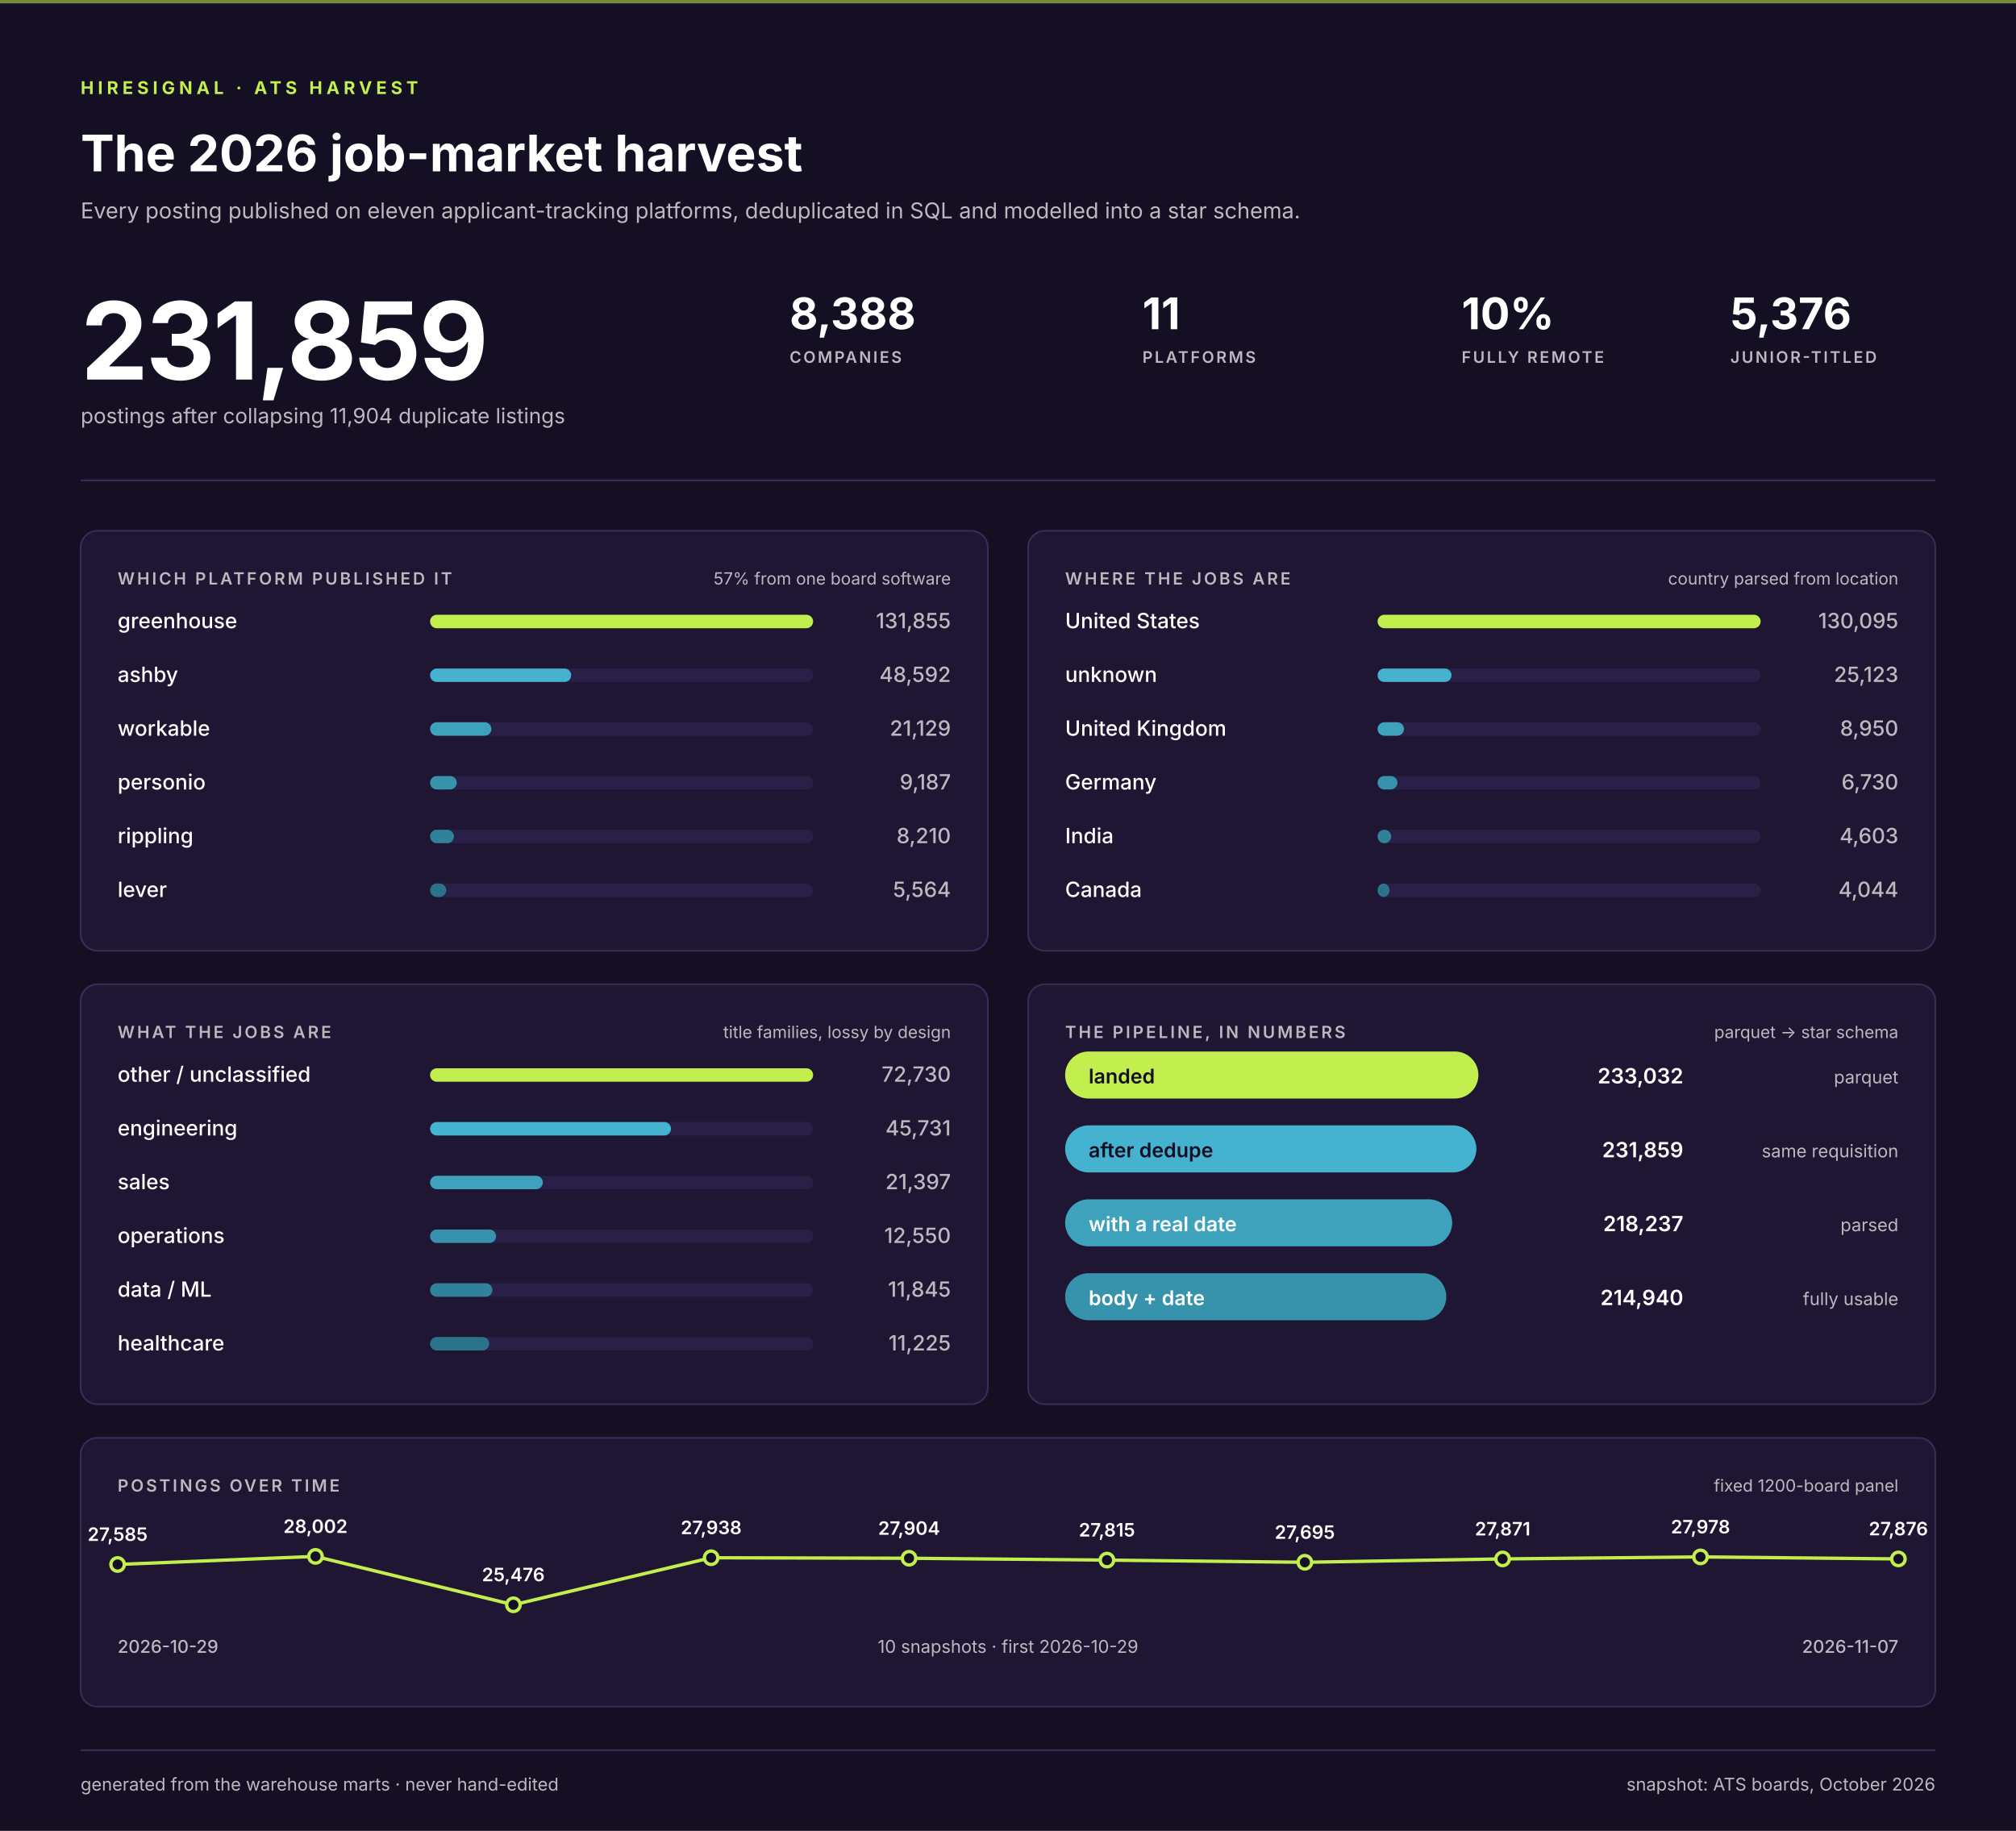
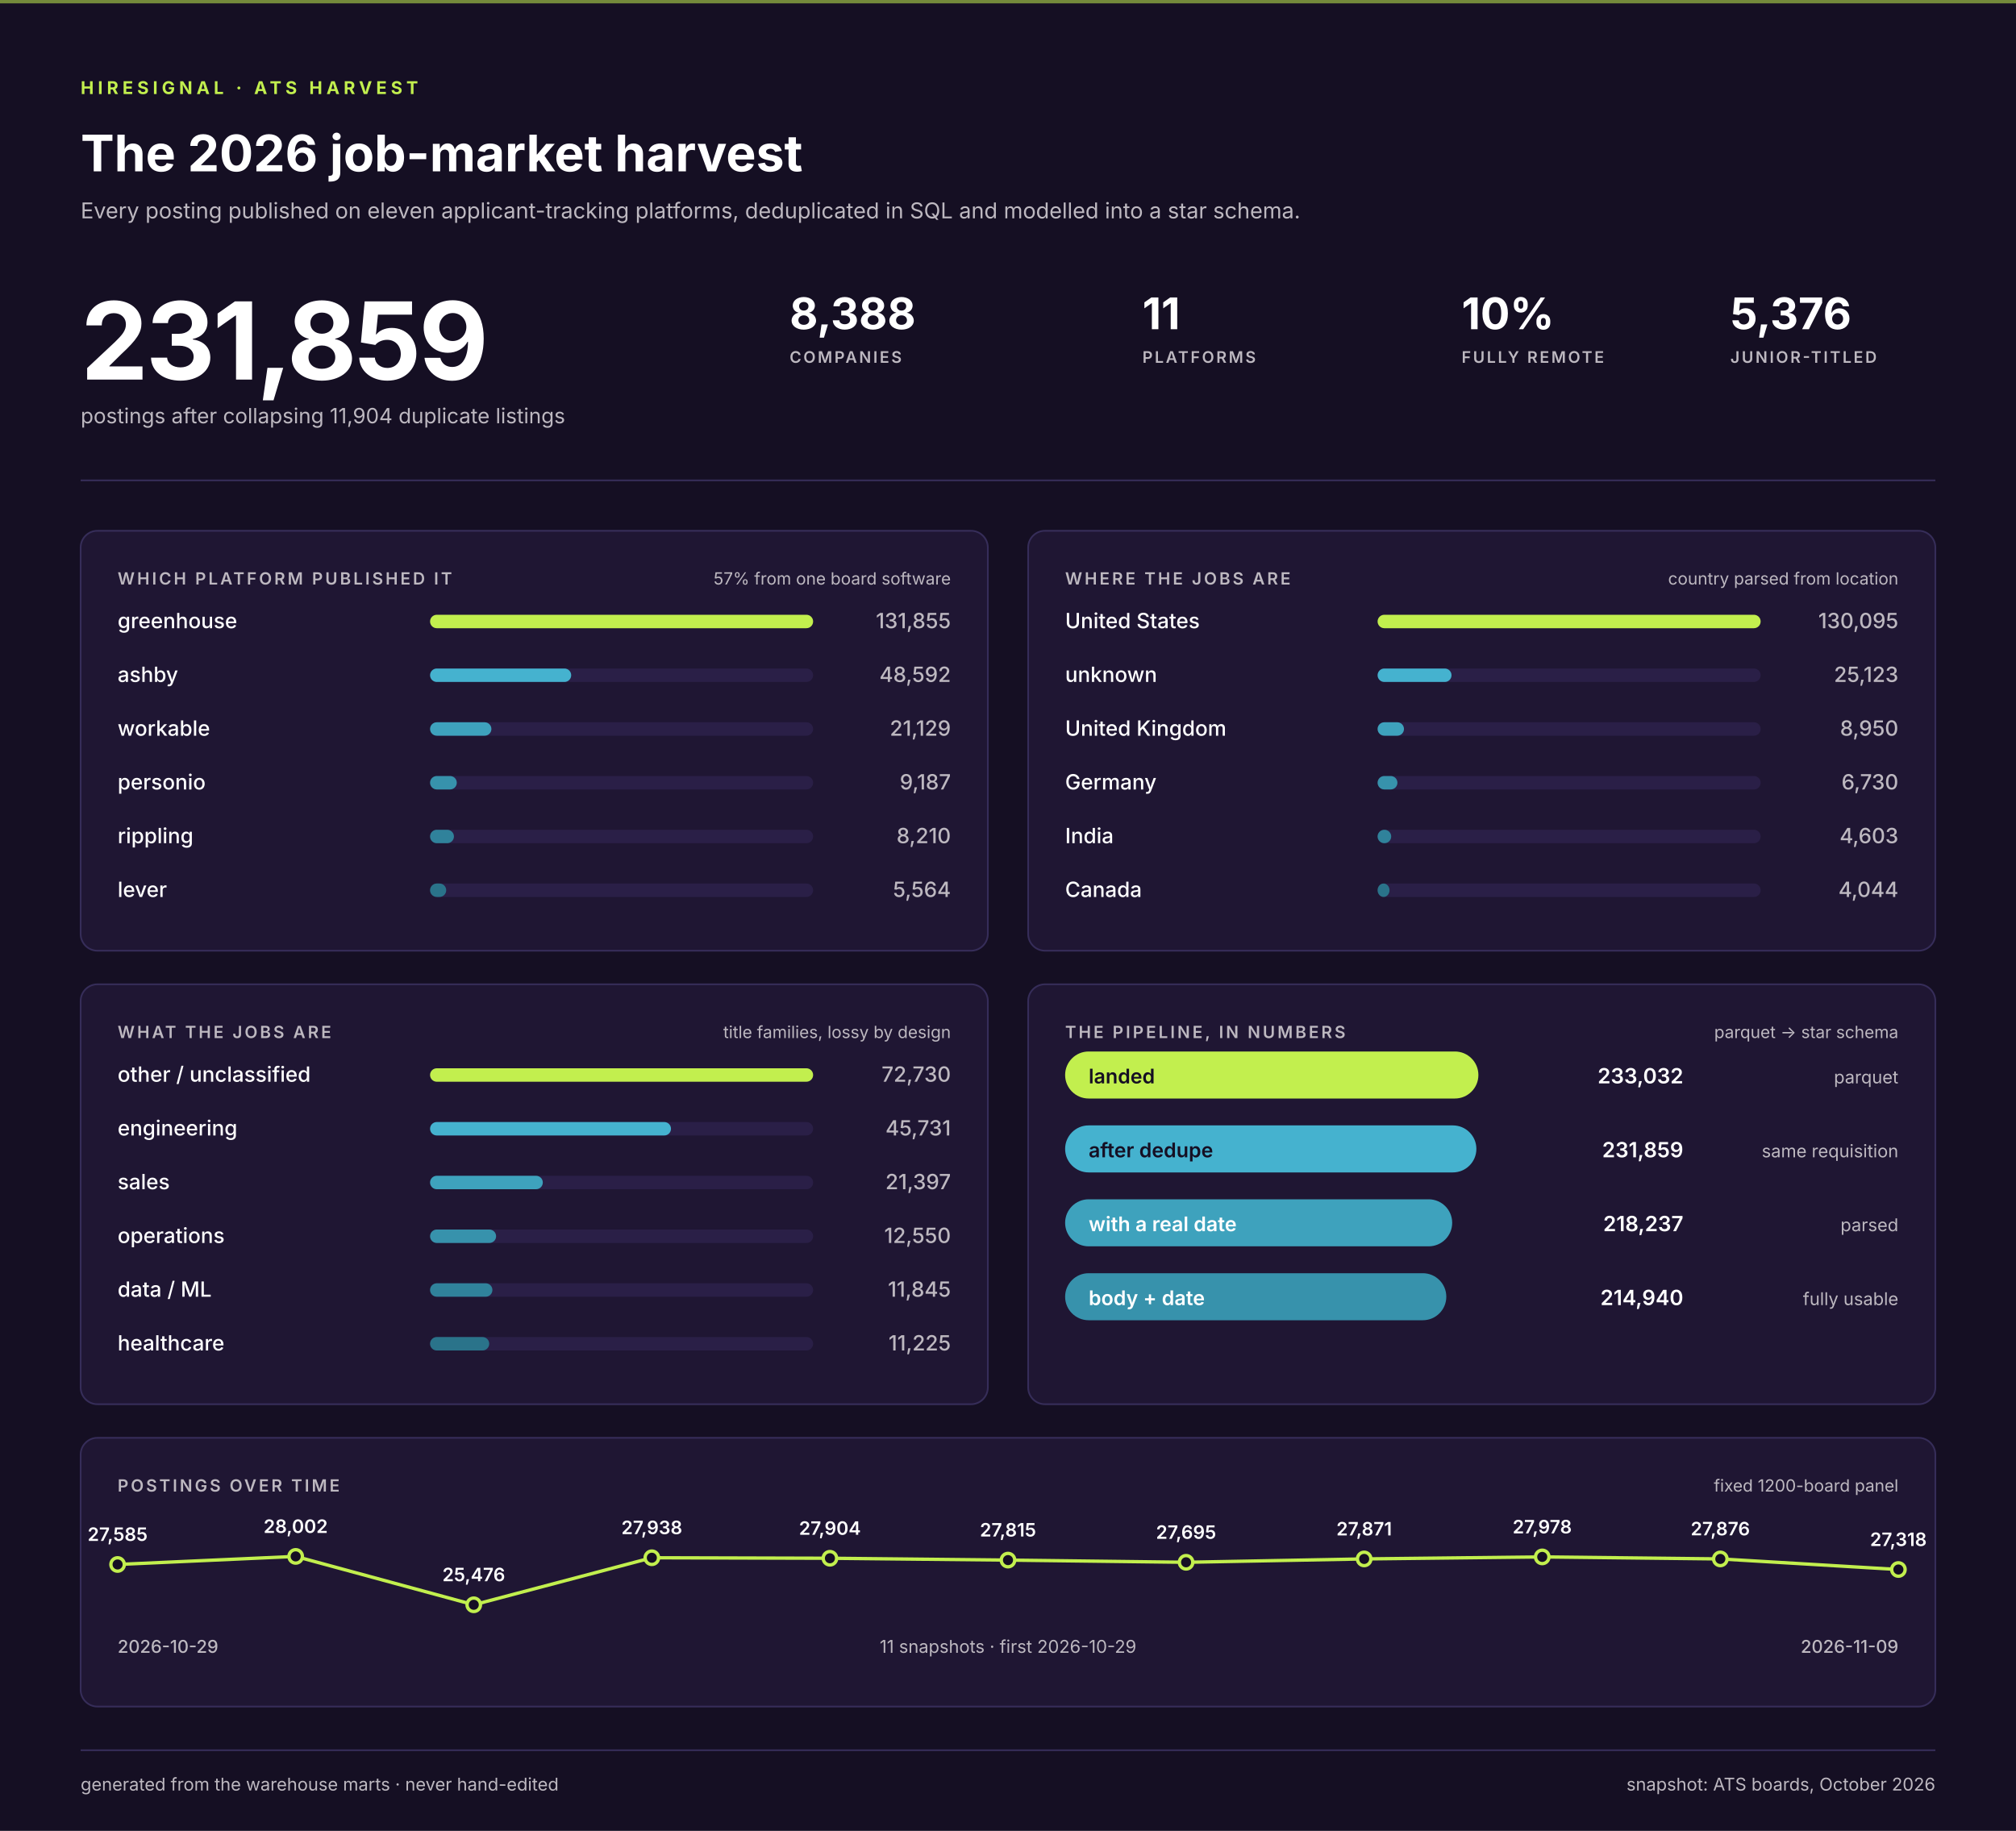
<svg xmlns="http://www.w3.org/2000/svg" width="1200" height="1090" viewBox="0 0 1200 1090" role="img" aria-label="Job-market harvest dashboard">
  <rect x="0.0" y="0.0" width="1200.0" height="1090.0" rx="0" fill="#150f23" />
  <rect x="0" y="0" width="1200" height="2" fill="#c2ef4e" opacity="0.55" />
  <text x="48" y="56" font-family="Inter, -apple-system, Segoe UI, Helvetica, Arial, sans-serif" font-size="10.5" fill="#c2ef4e" font-weight="700" text-anchor="start" letter-spacing="2.4">HIRESIGNAL  ·  ATS HARVEST</text>
  <text x="48" y="102" font-family="Inter, -apple-system, Segoe UI, Helvetica, Arial, sans-serif" font-size="30" fill="#ffffff" font-weight="650" text-anchor="start">The 2026 job-market harvest</text>
  <text x="48" y="130" font-family="Inter, -apple-system, Segoe UI, Helvetica, Arial, sans-serif" font-size="13" fill="#bdb8c0" font-weight="400" text-anchor="start">Every posting published on eleven applicant-tracking platforms, deduplicated in SQL and modelled into a star schema.</text>
  <text x="48" y="226" font-family="Inter, -apple-system, Segoe UI, Helvetica, Arial, sans-serif" font-size="64" fill="#ffffff" font-weight="700" text-anchor="start" letter-spacing="-1.5">231,859</text>
  <text x="48" y="252" font-family="Inter, -apple-system, Segoe UI, Helvetica, Arial, sans-serif" font-size="12.5" fill="#bdb8c0" font-weight="400" text-anchor="start">postings after collapsing 11,904 duplicate listings</text>
  <text x="470" y="196" font-family="Inter, -apple-system, Segoe UI, Helvetica, Arial, sans-serif" font-size="26" fill="#ffffff" font-weight="650" text-anchor="start">8,388</text>
  <text x="470" y="216" font-family="Inter, -apple-system, Segoe UI, Helvetica, Arial, sans-serif" font-size="9.5" fill="#bdb8c0" font-weight="600" text-anchor="start" letter-spacing="1.2">COMPANIES</text>
  <text x="680" y="196" font-family="Inter, -apple-system, Segoe UI, Helvetica, Arial, sans-serif" font-size="26" fill="#ffffff" font-weight="650" text-anchor="start">11</text>
  <text x="680" y="216" font-family="Inter, -apple-system, Segoe UI, Helvetica, Arial, sans-serif" font-size="9.5" fill="#bdb8c0" font-weight="600" text-anchor="start" letter-spacing="1.2">PLATFORMS</text>
  <text x="870" y="196" font-family="Inter, -apple-system, Segoe UI, Helvetica, Arial, sans-serif" font-size="26" fill="#ffffff" font-weight="650" text-anchor="start">10%</text>
  <text x="870" y="216" font-family="Inter, -apple-system, Segoe UI, Helvetica, Arial, sans-serif" font-size="9.5" fill="#bdb8c0" font-weight="600" text-anchor="start" letter-spacing="1.2">FULLY REMOTE</text>
  <text x="1030" y="196" font-family="Inter, -apple-system, Segoe UI, Helvetica, Arial, sans-serif" font-size="26" fill="#ffffff" font-weight="650" text-anchor="start">5,376</text>
  <text x="1030" y="216" font-family="Inter, -apple-system, Segoe UI, Helvetica, Arial, sans-serif" font-size="9.5" fill="#bdb8c0" font-weight="600" text-anchor="start" letter-spacing="1.2">JUNIOR-TITLED</text>
  <line x1="48" y1="286" x2="1152" y2="286" stroke="#362d59" />
  <rect x="48.0" y="316.0" width="540.0" height="250.0" rx="10" fill="#1f1633" stroke="#362d59" />
  <text x="70" y="348" font-family="Inter, -apple-system, Segoe UI, Helvetica, Arial, sans-serif" font-size="10" fill="#bdb8c0" font-weight="600" text-anchor="start" letter-spacing="1.4">WHICH PLATFORM PUBLISHED IT</text>
  <text x="566" y="348" font-family="Inter, -apple-system, Segoe UI, Helvetica, Arial, sans-serif" font-size="10" fill="#bdb8c0" font-weight="400" text-anchor="end">57% from one board software</text>
  <text x="70" y="374.0" font-family="Inter, -apple-system, Segoe UI, Helvetica, Arial, sans-serif" font-size="12.5" fill="#ffffff" font-weight="450" text-anchor="start">greenhouse</text>
  <rect x="256.0" y="366.0" width="228.0" height="8.0" rx="4" fill="#2a1f47" />
  <rect x="256.0" y="366.0" width="228.0" height="8.0" rx="4" fill="#c2ef4e" />
  <text x="566" y="374.0" font-family="Inter, -apple-system, Segoe UI, Helvetica, Arial, sans-serif" font-size="12.5" fill="#bdb8c0" font-weight="500" text-anchor="end">131,855</text>
  <text x="70" y="406.0" font-family="Inter, -apple-system, Segoe UI, Helvetica, Arial, sans-serif" font-size="12.5" fill="#ffffff" font-weight="450" text-anchor="start">ashby</text>
  <rect x="256.0" y="398.0" width="228.0" height="8.0" rx="4" fill="#2a1f47" />
  <rect x="256.0" y="398.0" width="84.0" height="8.0" rx="4" fill="#45b2cf" />
  <text x="566" y="406.0" font-family="Inter, -apple-system, Segoe UI, Helvetica, Arial, sans-serif" font-size="12.5" fill="#bdb8c0" font-weight="500" text-anchor="end">48,592</text>
  <text x="70" y="438.0" font-family="Inter, -apple-system, Segoe UI, Helvetica, Arial, sans-serif" font-size="12.5" fill="#ffffff" font-weight="450" text-anchor="start">workable</text>
  <rect x="256.0" y="430.0" width="228.0" height="8.0" rx="4" fill="#2a1f47" />
  <rect x="256.0" y="430.0" width="36.5" height="8.0" rx="4" fill="#3ea2bd" />
  <text x="566" y="438.0" font-family="Inter, -apple-system, Segoe UI, Helvetica, Arial, sans-serif" font-size="12.5" fill="#bdb8c0" font-weight="500" text-anchor="end">21,129</text>
  <text x="70" y="470.0" font-family="Inter, -apple-system, Segoe UI, Helvetica, Arial, sans-serif" font-size="12.5" fill="#ffffff" font-weight="450" text-anchor="start">personio</text>
  <rect x="256.0" y="462.0" width="228.0" height="8.0" rx="4" fill="#2a1f47" />
  <rect x="256.0" y="462.0" width="15.9" height="8.0" rx="4" fill="#3792ac" />
  <text x="566" y="470.0" font-family="Inter, -apple-system, Segoe UI, Helvetica, Arial, sans-serif" font-size="12.5" fill="#bdb8c0" font-weight="500" text-anchor="end">9,187</text>
  <text x="70" y="502.0" font-family="Inter, -apple-system, Segoe UI, Helvetica, Arial, sans-serif" font-size="12.5" fill="#ffffff" font-weight="450" text-anchor="start">rippling</text>
  <rect x="256.0" y="494.0" width="228.0" height="8.0" rx="4" fill="#2a1f47" />
  <rect x="256.0" y="494.0" width="14.2" height="8.0" rx="4" fill="#30829b" />
  <text x="566" y="502.0" font-family="Inter, -apple-system, Segoe UI, Helvetica, Arial, sans-serif" font-size="12.5" fill="#bdb8c0" font-weight="500" text-anchor="end">8,210</text>
  <text x="70" y="534.0" font-family="Inter, -apple-system, Segoe UI, Helvetica, Arial, sans-serif" font-size="12.5" fill="#ffffff" font-weight="450" text-anchor="start">lever</text>
  <rect x="256.0" y="526.0" width="228.0" height="8.0" rx="4" fill="#2a1f47" />
  <rect x="256.0" y="526.0" width="9.6" height="8.0" rx="4" fill="#2a738a" />
  <text x="566" y="534.0" font-family="Inter, -apple-system, Segoe UI, Helvetica, Arial, sans-serif" font-size="12.5" fill="#bdb8c0" font-weight="500" text-anchor="end">5,564</text>
  <rect x="612.0" y="316.0" width="540.0" height="250.0" rx="10" fill="#1f1633" stroke="#362d59" />
  <text x="634" y="348" font-family="Inter, -apple-system, Segoe UI, Helvetica, Arial, sans-serif" font-size="10" fill="#bdb8c0" font-weight="600" text-anchor="start" letter-spacing="1.4">WHERE THE JOBS ARE</text>
  <text x="1130" y="348" font-family="Inter, -apple-system, Segoe UI, Helvetica, Arial, sans-serif" font-size="10" fill="#bdb8c0" font-weight="400" text-anchor="end">country parsed from location</text>
  <text x="634" y="374.0" font-family="Inter, -apple-system, Segoe UI, Helvetica, Arial, sans-serif" font-size="12.5" fill="#ffffff" font-weight="450" text-anchor="start">United States</text>
  <rect x="820.0" y="366.0" width="228.0" height="8.0" rx="4" fill="#2a1f47" />
  <rect x="820.0" y="366.0" width="228.0" height="8.0" rx="4" fill="#c2ef4e" />
  <text x="1130" y="374.0" font-family="Inter, -apple-system, Segoe UI, Helvetica, Arial, sans-serif" font-size="12.5" fill="#bdb8c0" font-weight="500" text-anchor="end">130,095</text>
  <text x="634" y="406.0" font-family="Inter, -apple-system, Segoe UI, Helvetica, Arial, sans-serif" font-size="12.5" fill="#ffffff" font-weight="450" text-anchor="start">unknown</text>
  <rect x="820.0" y="398.0" width="228.0" height="8.0" rx="4" fill="#2a1f47" />
  <rect x="820.0" y="398.0" width="44.0" height="8.0" rx="4" fill="#45b2cf" />
  <text x="1130" y="406.0" font-family="Inter, -apple-system, Segoe UI, Helvetica, Arial, sans-serif" font-size="12.5" fill="#bdb8c0" font-weight="500" text-anchor="end">25,123</text>
  <text x="634" y="438.0" font-family="Inter, -apple-system, Segoe UI, Helvetica, Arial, sans-serif" font-size="12.5" fill="#ffffff" font-weight="450" text-anchor="start">United Kingdom</text>
  <rect x="820.0" y="430.0" width="228.0" height="8.0" rx="4" fill="#2a1f47" />
  <rect x="820.0" y="430.0" width="15.7" height="8.0" rx="4" fill="#3ea2bd" />
  <text x="1130" y="438.0" font-family="Inter, -apple-system, Segoe UI, Helvetica, Arial, sans-serif" font-size="12.5" fill="#bdb8c0" font-weight="500" text-anchor="end">8,950</text>
  <text x="634" y="470.0" font-family="Inter, -apple-system, Segoe UI, Helvetica, Arial, sans-serif" font-size="12.5" fill="#ffffff" font-weight="450" text-anchor="start">Germany</text>
  <rect x="820.0" y="462.0" width="228.0" height="8.0" rx="4" fill="#2a1f47" />
  <rect x="820.0" y="462.0" width="11.8" height="8.0" rx="4" fill="#3792ac" />
  <text x="1130" y="470.0" font-family="Inter, -apple-system, Segoe UI, Helvetica, Arial, sans-serif" font-size="12.5" fill="#bdb8c0" font-weight="500" text-anchor="end">6,730</text>
  <text x="634" y="502.0" font-family="Inter, -apple-system, Segoe UI, Helvetica, Arial, sans-serif" font-size="12.5" fill="#ffffff" font-weight="450" text-anchor="start">India</text>
  <rect x="820.0" y="494.0" width="228.0" height="8.0" rx="4" fill="#2a1f47" />
  <rect x="820.0" y="494.0" width="8.1" height="8.0" rx="4" fill="#30829b" />
  <text x="1130" y="502.0" font-family="Inter, -apple-system, Segoe UI, Helvetica, Arial, sans-serif" font-size="12.5" fill="#bdb8c0" font-weight="500" text-anchor="end">4,603</text>
  <text x="634" y="534.0" font-family="Inter, -apple-system, Segoe UI, Helvetica, Arial, sans-serif" font-size="12.5" fill="#ffffff" font-weight="450" text-anchor="start">Canada</text>
  <rect x="820.0" y="526.0" width="228.0" height="8.0" rx="4" fill="#2a1f47" />
  <rect x="820.0" y="526.0" width="7.1" height="8.0" rx="4" fill="#2a738a" />
  <text x="1130" y="534.0" font-family="Inter, -apple-system, Segoe UI, Helvetica, Arial, sans-serif" font-size="12.5" fill="#bdb8c0" font-weight="500" text-anchor="end">4,044</text>
  <rect x="48.0" y="586.0" width="540.0" height="250.0" rx="10" fill="#1f1633" stroke="#362d59" />
  <text x="70" y="618" font-family="Inter, -apple-system, Segoe UI, Helvetica, Arial, sans-serif" font-size="10" fill="#bdb8c0" font-weight="600" text-anchor="start" letter-spacing="1.4">WHAT THE JOBS ARE</text>
  <text x="566" y="618" font-family="Inter, -apple-system, Segoe UI, Helvetica, Arial, sans-serif" font-size="10" fill="#bdb8c0" font-weight="400" text-anchor="end">title families, lossy by design</text>
  <text x="70" y="644.0" font-family="Inter, -apple-system, Segoe UI, Helvetica, Arial, sans-serif" font-size="12.5" fill="#ffffff" font-weight="450" text-anchor="start">other / unclassified</text>
  <rect x="256.0" y="636.0" width="228.0" height="8.0" rx="4" fill="#2a1f47" />
  <rect x="256.0" y="636.0" width="228.0" height="8.0" rx="4" fill="#c2ef4e" />
  <text x="566" y="644.0" font-family="Inter, -apple-system, Segoe UI, Helvetica, Arial, sans-serif" font-size="12.5" fill="#bdb8c0" font-weight="500" text-anchor="end">72,730</text>
  <text x="70" y="676.0" font-family="Inter, -apple-system, Segoe UI, Helvetica, Arial, sans-serif" font-size="12.5" fill="#ffffff" font-weight="450" text-anchor="start">engineering</text>
  <rect x="256.0" y="668.0" width="228.0" height="8.0" rx="4" fill="#2a1f47" />
  <rect x="256.0" y="668.0" width="143.4" height="8.0" rx="4" fill="#45b2cf" />
  <text x="566" y="676.0" font-family="Inter, -apple-system, Segoe UI, Helvetica, Arial, sans-serif" font-size="12.5" fill="#bdb8c0" font-weight="500" text-anchor="end">45,731</text>
  <text x="70" y="708.0" font-family="Inter, -apple-system, Segoe UI, Helvetica, Arial, sans-serif" font-size="12.5" fill="#ffffff" font-weight="450" text-anchor="start">sales</text>
  <rect x="256.0" y="700.0" width="228.0" height="8.0" rx="4" fill="#2a1f47" />
  <rect x="256.0" y="700.0" width="67.1" height="8.0" rx="4" fill="#3ea2bd" />
  <text x="566" y="708.0" font-family="Inter, -apple-system, Segoe UI, Helvetica, Arial, sans-serif" font-size="12.5" fill="#bdb8c0" font-weight="500" text-anchor="end">21,397</text>
  <text x="70" y="740.0" font-family="Inter, -apple-system, Segoe UI, Helvetica, Arial, sans-serif" font-size="12.5" fill="#ffffff" font-weight="450" text-anchor="start">operations</text>
  <rect x="256.0" y="732.0" width="228.0" height="8.0" rx="4" fill="#2a1f47" />
  <rect x="256.0" y="732.0" width="39.3" height="8.0" rx="4" fill="#3792ac" />
  <text x="566" y="740.0" font-family="Inter, -apple-system, Segoe UI, Helvetica, Arial, sans-serif" font-size="12.5" fill="#bdb8c0" font-weight="500" text-anchor="end">12,550</text>
  <text x="70" y="772.0" font-family="Inter, -apple-system, Segoe UI, Helvetica, Arial, sans-serif" font-size="12.5" fill="#ffffff" font-weight="450" text-anchor="start">data / ML</text>
  <rect x="256.0" y="764.0" width="228.0" height="8.0" rx="4" fill="#2a1f47" />
  <rect x="256.0" y="764.0" width="37.1" height="8.0" rx="4" fill="#30829b" />
  <text x="566" y="772.0" font-family="Inter, -apple-system, Segoe UI, Helvetica, Arial, sans-serif" font-size="12.5" fill="#bdb8c0" font-weight="500" text-anchor="end">11,845</text>
  <text x="70" y="804.0" font-family="Inter, -apple-system, Segoe UI, Helvetica, Arial, sans-serif" font-size="12.5" fill="#ffffff" font-weight="450" text-anchor="start">healthcare</text>
  <rect x="256.0" y="796.0" width="228.0" height="8.0" rx="4" fill="#2a1f47" />
  <rect x="256.0" y="796.0" width="35.2" height="8.0" rx="4" fill="#2a738a" />
  <text x="566" y="804.0" font-family="Inter, -apple-system, Segoe UI, Helvetica, Arial, sans-serif" font-size="12.5" fill="#bdb8c0" font-weight="500" text-anchor="end">11,225</text>
  <rect x="612.0" y="586.0" width="540.0" height="250.0" rx="10" fill="#1f1633" stroke="#362d59" />
  <text x="634" y="618" font-family="Inter, -apple-system, Segoe UI, Helvetica, Arial, sans-serif" font-size="10" fill="#bdb8c0" font-weight="600" text-anchor="start" letter-spacing="1.4">THE PIPELINE, IN NUMBERS</text>
  <text x="1130" y="618" font-family="Inter, -apple-system, Segoe UI, Helvetica, Arial, sans-serif" font-size="10" fill="#bdb8c0" font-weight="400" text-anchor="end">parquet → star schema</text>
  <rect x="634.0" y="626.0" width="246.0" height="28.0" rx="14" fill="#c2ef4e" />
  <text x="648" y="645" font-family="Inter, -apple-system, Segoe UI, Helvetica, Arial, sans-serif" font-size="12" fill="#150f23" font-weight="600" text-anchor="start">landed</text>
  <text x="1002" y="645" font-family="Inter, -apple-system, Segoe UI, Helvetica, Arial, sans-serif" font-size="12.5" fill="#ffffff" font-weight="600" text-anchor="end">233,032</text>
  <text x="1130" y="645" font-family="Inter, -apple-system, Segoe UI, Helvetica, Arial, sans-serif" font-size="10.5" fill="#bdb8c0" font-weight="400" text-anchor="end">parquet</text>
  <rect x="634.0" y="670.0" width="244.8" height="28.0" rx="14" fill="#45b2cf" />
  <text x="648" y="689" font-family="Inter, -apple-system, Segoe UI, Helvetica, Arial, sans-serif" font-size="12" fill="#150f23" font-weight="600" text-anchor="start">after dedupe</text>
  <text x="1002" y="689" font-family="Inter, -apple-system, Segoe UI, Helvetica, Arial, sans-serif" font-size="12.5" fill="#ffffff" font-weight="600" text-anchor="end">231,859</text>
  <text x="1130" y="689" font-family="Inter, -apple-system, Segoe UI, Helvetica, Arial, sans-serif" font-size="10.5" fill="#bdb8c0" font-weight="400" text-anchor="end">same requisition</text>
  <rect x="634.0" y="714.0" width="230.4" height="28.0" rx="14" fill="#3ea2bd" />
  <text x="648" y="733" font-family="Inter, -apple-system, Segoe UI, Helvetica, Arial, sans-serif" font-size="12" fill="#ffffff" font-weight="600" text-anchor="start">with a real date</text>
  <text x="1002" y="733" font-family="Inter, -apple-system, Segoe UI, Helvetica, Arial, sans-serif" font-size="12.5" fill="#ffffff" font-weight="600" text-anchor="end">218,237</text>
  <text x="1130" y="733" font-family="Inter, -apple-system, Segoe UI, Helvetica, Arial, sans-serif" font-size="10.5" fill="#bdb8c0" font-weight="400" text-anchor="end">parsed</text>
  <rect x="634.0" y="758.0" width="226.9" height="28.0" rx="14" fill="#3792ac" />
  <text x="648" y="777" font-family="Inter, -apple-system, Segoe UI, Helvetica, Arial, sans-serif" font-size="12" fill="#ffffff" font-weight="600" text-anchor="start">body + date</text>
  <text x="1002" y="777" font-family="Inter, -apple-system, Segoe UI, Helvetica, Arial, sans-serif" font-size="12.5" fill="#ffffff" font-weight="600" text-anchor="end">214,940</text>
  <text x="1130" y="777" font-family="Inter, -apple-system, Segoe UI, Helvetica, Arial, sans-serif" font-size="10.5" fill="#bdb8c0" font-weight="400" text-anchor="end">fully usable</text>
  <rect x="48.0" y="856.0" width="1104.0" height="160.0" rx="10" fill="#1f1633" stroke="#362d59" />
  <text x="70" y="888" font-family="Inter, -apple-system, Segoe UI, Helvetica, Arial, sans-serif" font-size="10" fill="#bdb8c0" font-weight="600" text-anchor="start" letter-spacing="1.4">POSTINGS OVER TIME</text>
  <text x="1130" y="888" font-family="Inter, -apple-system, Segoe UI, Helvetica, Arial, sans-serif" font-size="10" fill="#bdb8c0" font-weight="400" text-anchor="end">fixed 1200-board panel</text>
-   <polyline fill="none" stroke="#c2ef4e" stroke-width="2" stroke-linejoin="round" stroke-linecap="round" points="70.0,931.4 187.8,926.6 305.6,955.4 423.3,927.4 541.1,927.7 658.9,928.8 776.7,930.1 894.4,928.1 1012.2,926.9 1130.0,928.1" />
+   <polyline fill="none" stroke="#c2ef4e" stroke-width="2" stroke-linejoin="round" stroke-linecap="round" points="70.0,931.4 176.0,926.6 282.0,955.4 388.0,927.4 494.0,927.7 600.0,928.8 706.0,930.1 812.0,928.1 918.0,926.9 1024.0,928.1 1130.0,934.4" />
  <circle cx="70.0" cy="931.4" r="4" fill="#150f23" stroke="#c2ef4e" stroke-width="2" />
  <text x="70.0" y="917.371" font-family="Inter, -apple-system, Segoe UI, Helvetica, Arial, sans-serif" font-size="11" fill="#ffffff" font-weight="600" text-anchor="middle">27,585</text>
-   <circle cx="187.8" cy="926.6" r="4" fill="#150f23" stroke="#c2ef4e" stroke-width="2" />
-   <text x="187.778" y="912.625" font-family="Inter, -apple-system, Segoe UI, Helvetica, Arial, sans-serif" font-size="11" fill="#ffffff" font-weight="600" text-anchor="middle">28,002</text>
-   <circle cx="305.6" cy="955.4" r="4" fill="#150f23" stroke="#c2ef4e" stroke-width="2" />
-   <text x="305.556" y="941.375" font-family="Inter, -apple-system, Segoe UI, Helvetica, Arial, sans-serif" font-size="11" fill="#ffffff" font-weight="600" text-anchor="middle">25,476</text>
-   <circle cx="423.3" cy="927.4" r="4" fill="#150f23" stroke="#c2ef4e" stroke-width="2" />
-   <text x="423.333" y="913.353" font-family="Inter, -apple-system, Segoe UI, Helvetica, Arial, sans-serif" font-size="11" fill="#ffffff" font-weight="600" text-anchor="middle">27,938</text>
-   <circle cx="541.1" cy="927.7" r="4" fill="#150f23" stroke="#c2ef4e" stroke-width="2" />
-   <text x="541.111" y="913.74" font-family="Inter, -apple-system, Segoe UI, Helvetica, Arial, sans-serif" font-size="11" fill="#ffffff" font-weight="600" text-anchor="middle">27,904</text>
-   <circle cx="658.9" cy="928.8" r="4" fill="#150f23" stroke="#c2ef4e" stroke-width="2" />
-   <text x="658.889" y="914.753" font-family="Inter, -apple-system, Segoe UI, Helvetica, Arial, sans-serif" font-size="11" fill="#ffffff" font-weight="600" text-anchor="middle">27,815</text>
-   <circle cx="776.7" cy="930.1" r="4" fill="#150f23" stroke="#c2ef4e" stroke-width="2" />
-   <text x="776.667" y="916.119" font-family="Inter, -apple-system, Segoe UI, Helvetica, Arial, sans-serif" font-size="11" fill="#ffffff" font-weight="600" text-anchor="middle">27,695</text>
-   <circle cx="894.4" cy="928.1" r="4" fill="#150f23" stroke="#c2ef4e" stroke-width="2" />
-   <text x="894.444" y="914.116" font-family="Inter, -apple-system, Segoe UI, Helvetica, Arial, sans-serif" font-size="11" fill="#ffffff" font-weight="600" text-anchor="middle">27,871</text>
-   <circle cx="1012.2" cy="926.9" r="4" fill="#150f23" stroke="#c2ef4e" stroke-width="2" />
-   <text x="1012.222" y="912.898" font-family="Inter, -apple-system, Segoe UI, Helvetica, Arial, sans-serif" font-size="11" fill="#ffffff" font-weight="600" text-anchor="middle">27,978</text>
-   <circle cx="1130.0" cy="928.1" r="4" fill="#150f23" stroke="#c2ef4e" stroke-width="2" />
-   <text x="1130.0" y="914.059" font-family="Inter, -apple-system, Segoe UI, Helvetica, Arial, sans-serif" font-size="11" fill="#ffffff" font-weight="600" text-anchor="middle">27,876</text>
+   <circle cx="176.0" cy="926.6" r="4" fill="#150f23" stroke="#c2ef4e" stroke-width="2" />
+   <text x="176.0" y="912.625" font-family="Inter, -apple-system, Segoe UI, Helvetica, Arial, sans-serif" font-size="11" fill="#ffffff" font-weight="600" text-anchor="middle">28,002</text>
+   <circle cx="282.0" cy="955.4" r="4" fill="#150f23" stroke="#c2ef4e" stroke-width="2" />
+   <text x="282.0" y="941.375" font-family="Inter, -apple-system, Segoe UI, Helvetica, Arial, sans-serif" font-size="11" fill="#ffffff" font-weight="600" text-anchor="middle">25,476</text>
+   <circle cx="388.0" cy="927.4" r="4" fill="#150f23" stroke="#c2ef4e" stroke-width="2" />
+   <text x="388.0" y="913.353" font-family="Inter, -apple-system, Segoe UI, Helvetica, Arial, sans-serif" font-size="11" fill="#ffffff" font-weight="600" text-anchor="middle">27,938</text>
+   <circle cx="494.0" cy="927.7" r="4" fill="#150f23" stroke="#c2ef4e" stroke-width="2" />
+   <text x="494.0" y="913.74" font-family="Inter, -apple-system, Segoe UI, Helvetica, Arial, sans-serif" font-size="11" fill="#ffffff" font-weight="600" text-anchor="middle">27,904</text>
+   <circle cx="600.0" cy="928.8" r="4" fill="#150f23" stroke="#c2ef4e" stroke-width="2" />
+   <text x="600.0" y="914.753" font-family="Inter, -apple-system, Segoe UI, Helvetica, Arial, sans-serif" font-size="11" fill="#ffffff" font-weight="600" text-anchor="middle">27,815</text>
+   <circle cx="706.0" cy="930.1" r="4" fill="#150f23" stroke="#c2ef4e" stroke-width="2" />
+   <text x="706.0" y="916.119" font-family="Inter, -apple-system, Segoe UI, Helvetica, Arial, sans-serif" font-size="11" fill="#ffffff" font-weight="600" text-anchor="middle">27,695</text>
+   <circle cx="812.0" cy="928.1" r="4" fill="#150f23" stroke="#c2ef4e" stroke-width="2" />
+   <text x="812.0" y="914.116" font-family="Inter, -apple-system, Segoe UI, Helvetica, Arial, sans-serif" font-size="11" fill="#ffffff" font-weight="600" text-anchor="middle">27,871</text>
+   <circle cx="918.0" cy="926.9" r="4" fill="#150f23" stroke="#c2ef4e" stroke-width="2" />
+   <text x="918.0" y="912.898" font-family="Inter, -apple-system, Segoe UI, Helvetica, Arial, sans-serif" font-size="11" fill="#ffffff" font-weight="600" text-anchor="middle">27,978</text>
+   <circle cx="1024.0" cy="928.1" r="4" fill="#150f23" stroke="#c2ef4e" stroke-width="2" />
+   <text x="1024.0" y="914.059" font-family="Inter, -apple-system, Segoe UI, Helvetica, Arial, sans-serif" font-size="11" fill="#ffffff" font-weight="600" text-anchor="middle">27,876</text>
+   <circle cx="1130.0" cy="934.4" r="4" fill="#150f23" stroke="#c2ef4e" stroke-width="2" />
+   <text x="1130.0" y="920.41" font-family="Inter, -apple-system, Segoe UI, Helvetica, Arial, sans-serif" font-size="11" fill="#ffffff" font-weight="600" text-anchor="middle">27,318</text>
  <text x="70" y="984" font-family="Inter, -apple-system, Segoe UI, Helvetica, Arial, sans-serif" font-size="10.5" fill="#bdb8c0" font-weight="500" text-anchor="start">2026-10-29</text>
-   <text x="1130" y="984" font-family="Inter, -apple-system, Segoe UI, Helvetica, Arial, sans-serif" font-size="10.5" fill="#bdb8c0" font-weight="500" text-anchor="end">2026-11-07</text>
-   <text x="600.0" y="984" font-family="Inter, -apple-system, Segoe UI, Helvetica, Arial, sans-serif" font-size="10.5" fill="#bdb8c0" font-weight="400" text-anchor="middle">10 snapshots · first 2026-10-29</text>
+   <text x="1130" y="984" font-family="Inter, -apple-system, Segoe UI, Helvetica, Arial, sans-serif" font-size="10.5" fill="#bdb8c0" font-weight="500" text-anchor="end">2026-11-09</text>
+   <text x="600.0" y="984" font-family="Inter, -apple-system, Segoe UI, Helvetica, Arial, sans-serif" font-size="10.5" fill="#bdb8c0" font-weight="400" text-anchor="middle">11 snapshots · first 2026-10-29</text>
  <line x1="48" y1="1042" x2="1152" y2="1042" stroke="#362d59" />
  <text x="48" y="1066" font-family="Inter, -apple-system, Segoe UI, Helvetica, Arial, sans-serif" font-size="10.5" fill="#bdb8c0" font-weight="400" text-anchor="start">generated from the warehouse marts · never hand-edited</text>
  <text x="1152" y="1066" font-family="Inter, -apple-system, Segoe UI, Helvetica, Arial, sans-serif" font-size="10.5" fill="#bdb8c0" font-weight="400" text-anchor="end">snapshot: ATS boards, October 2026</text>
</svg>
